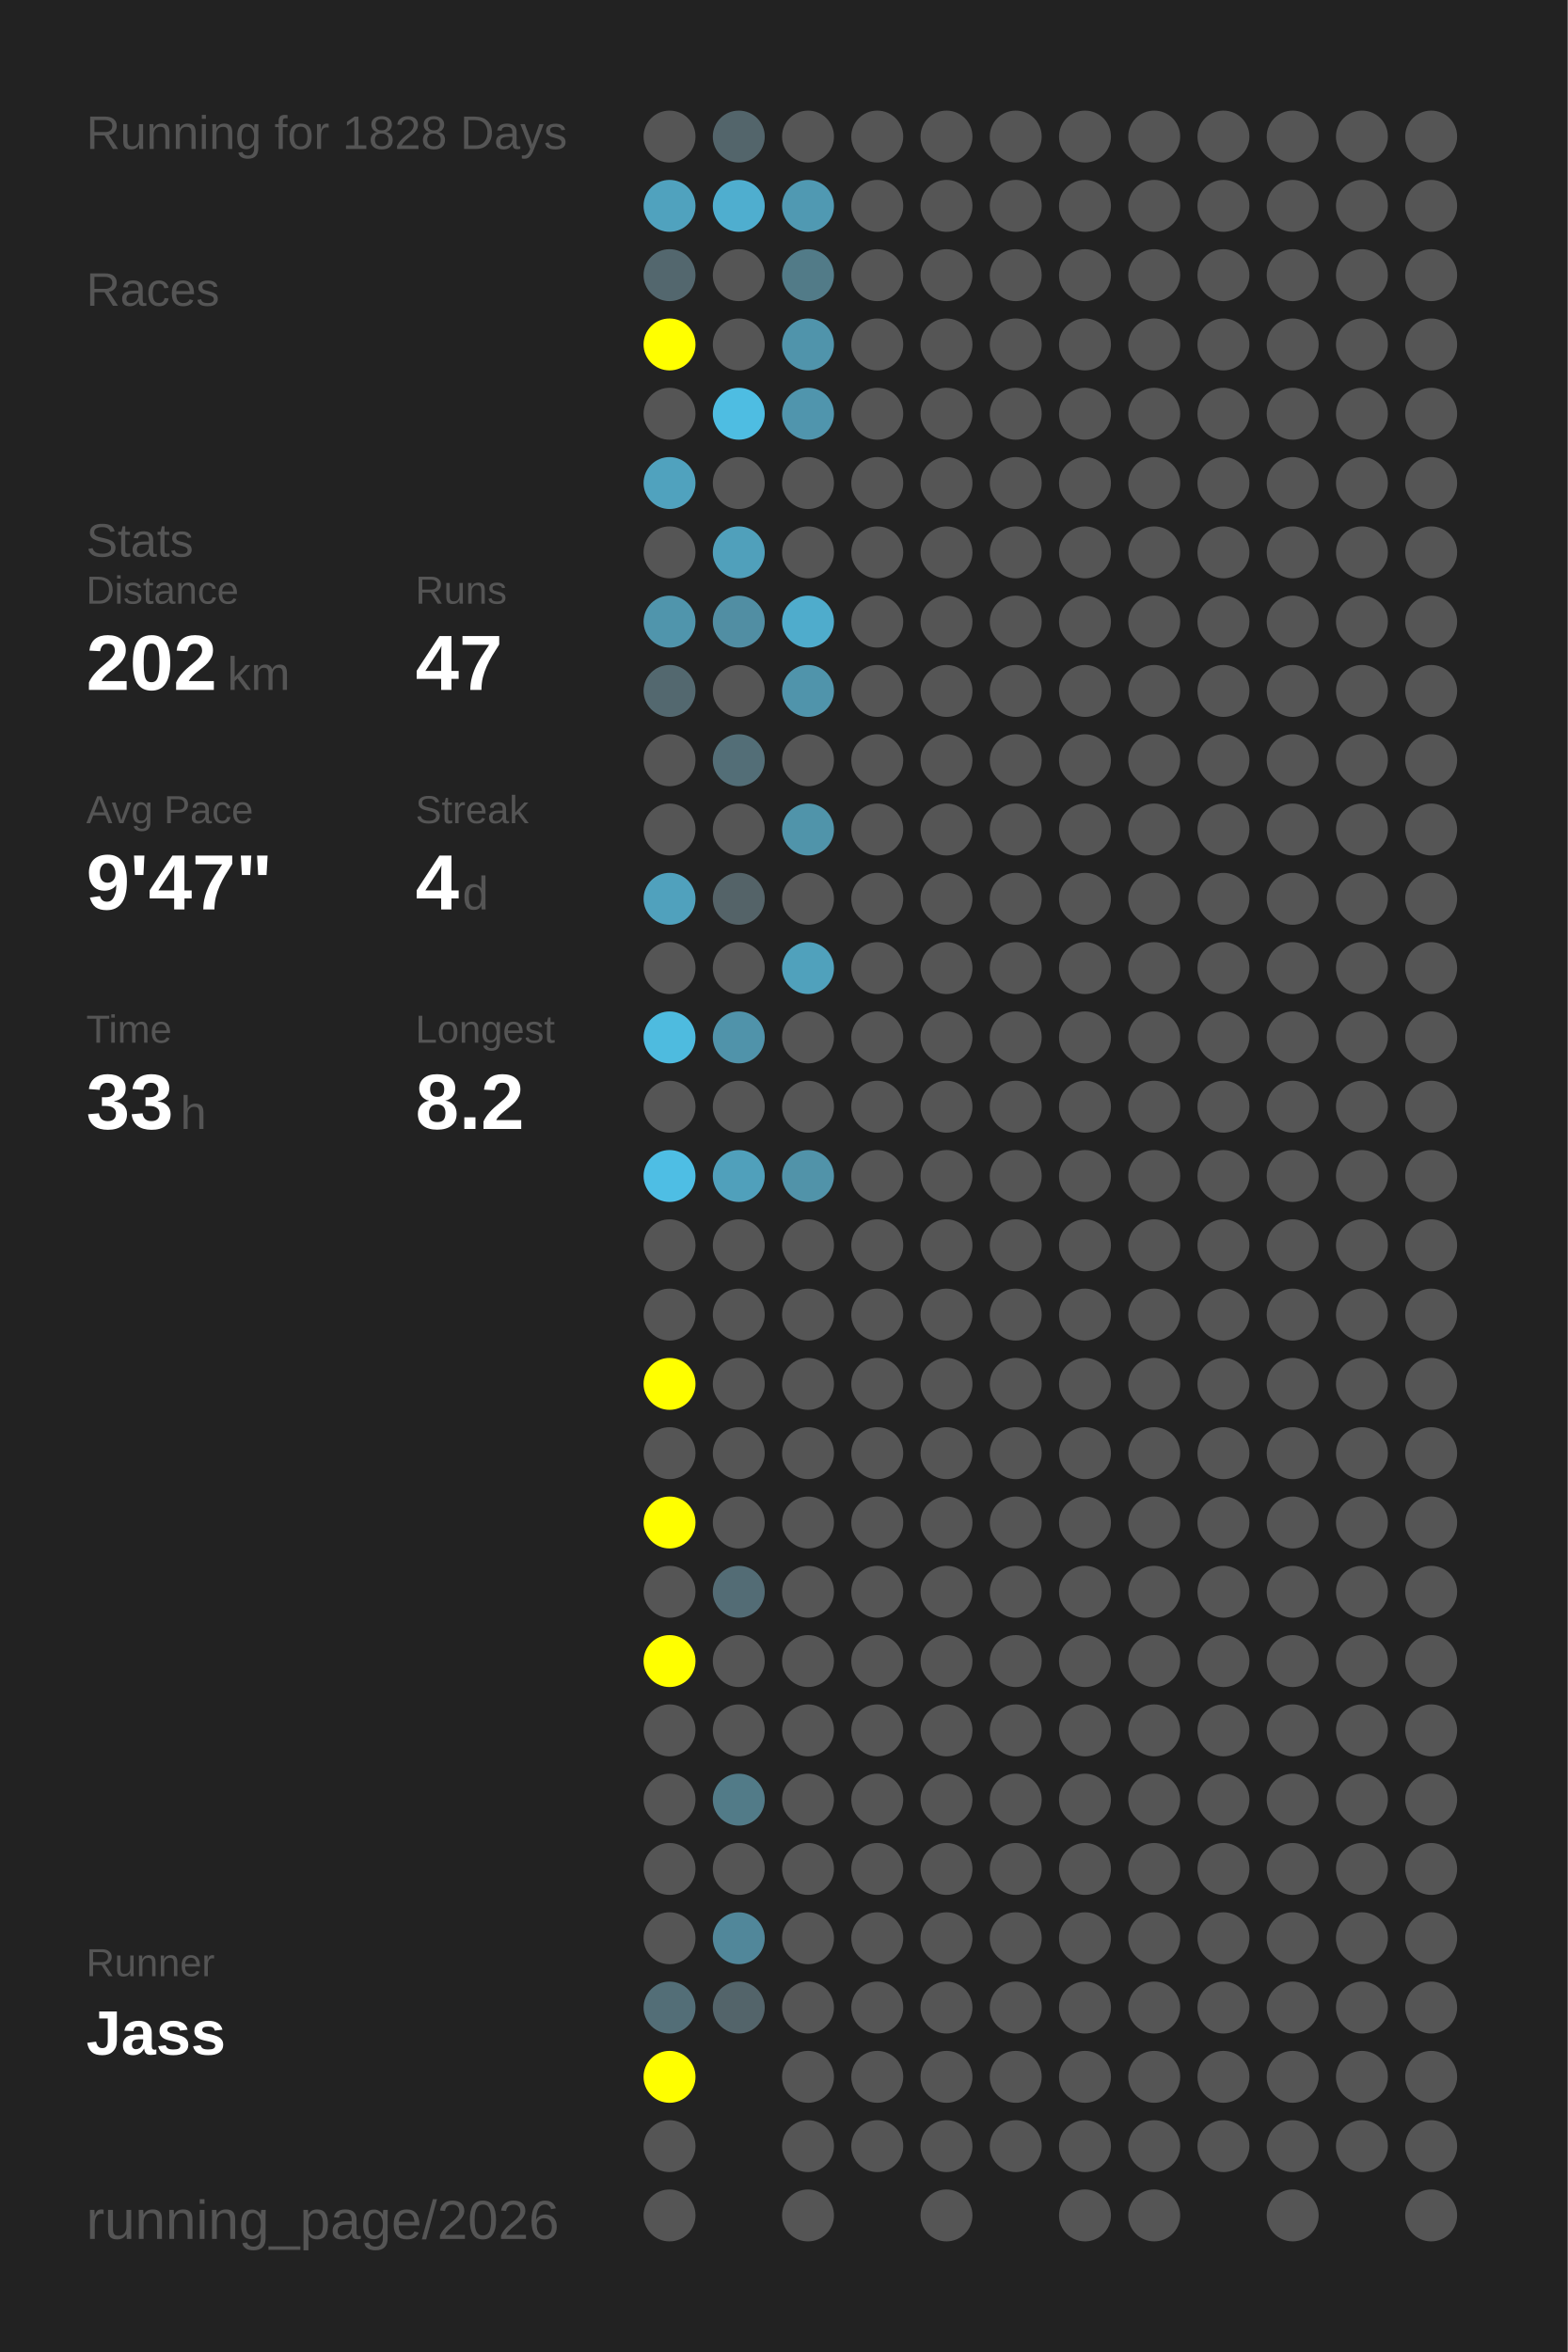
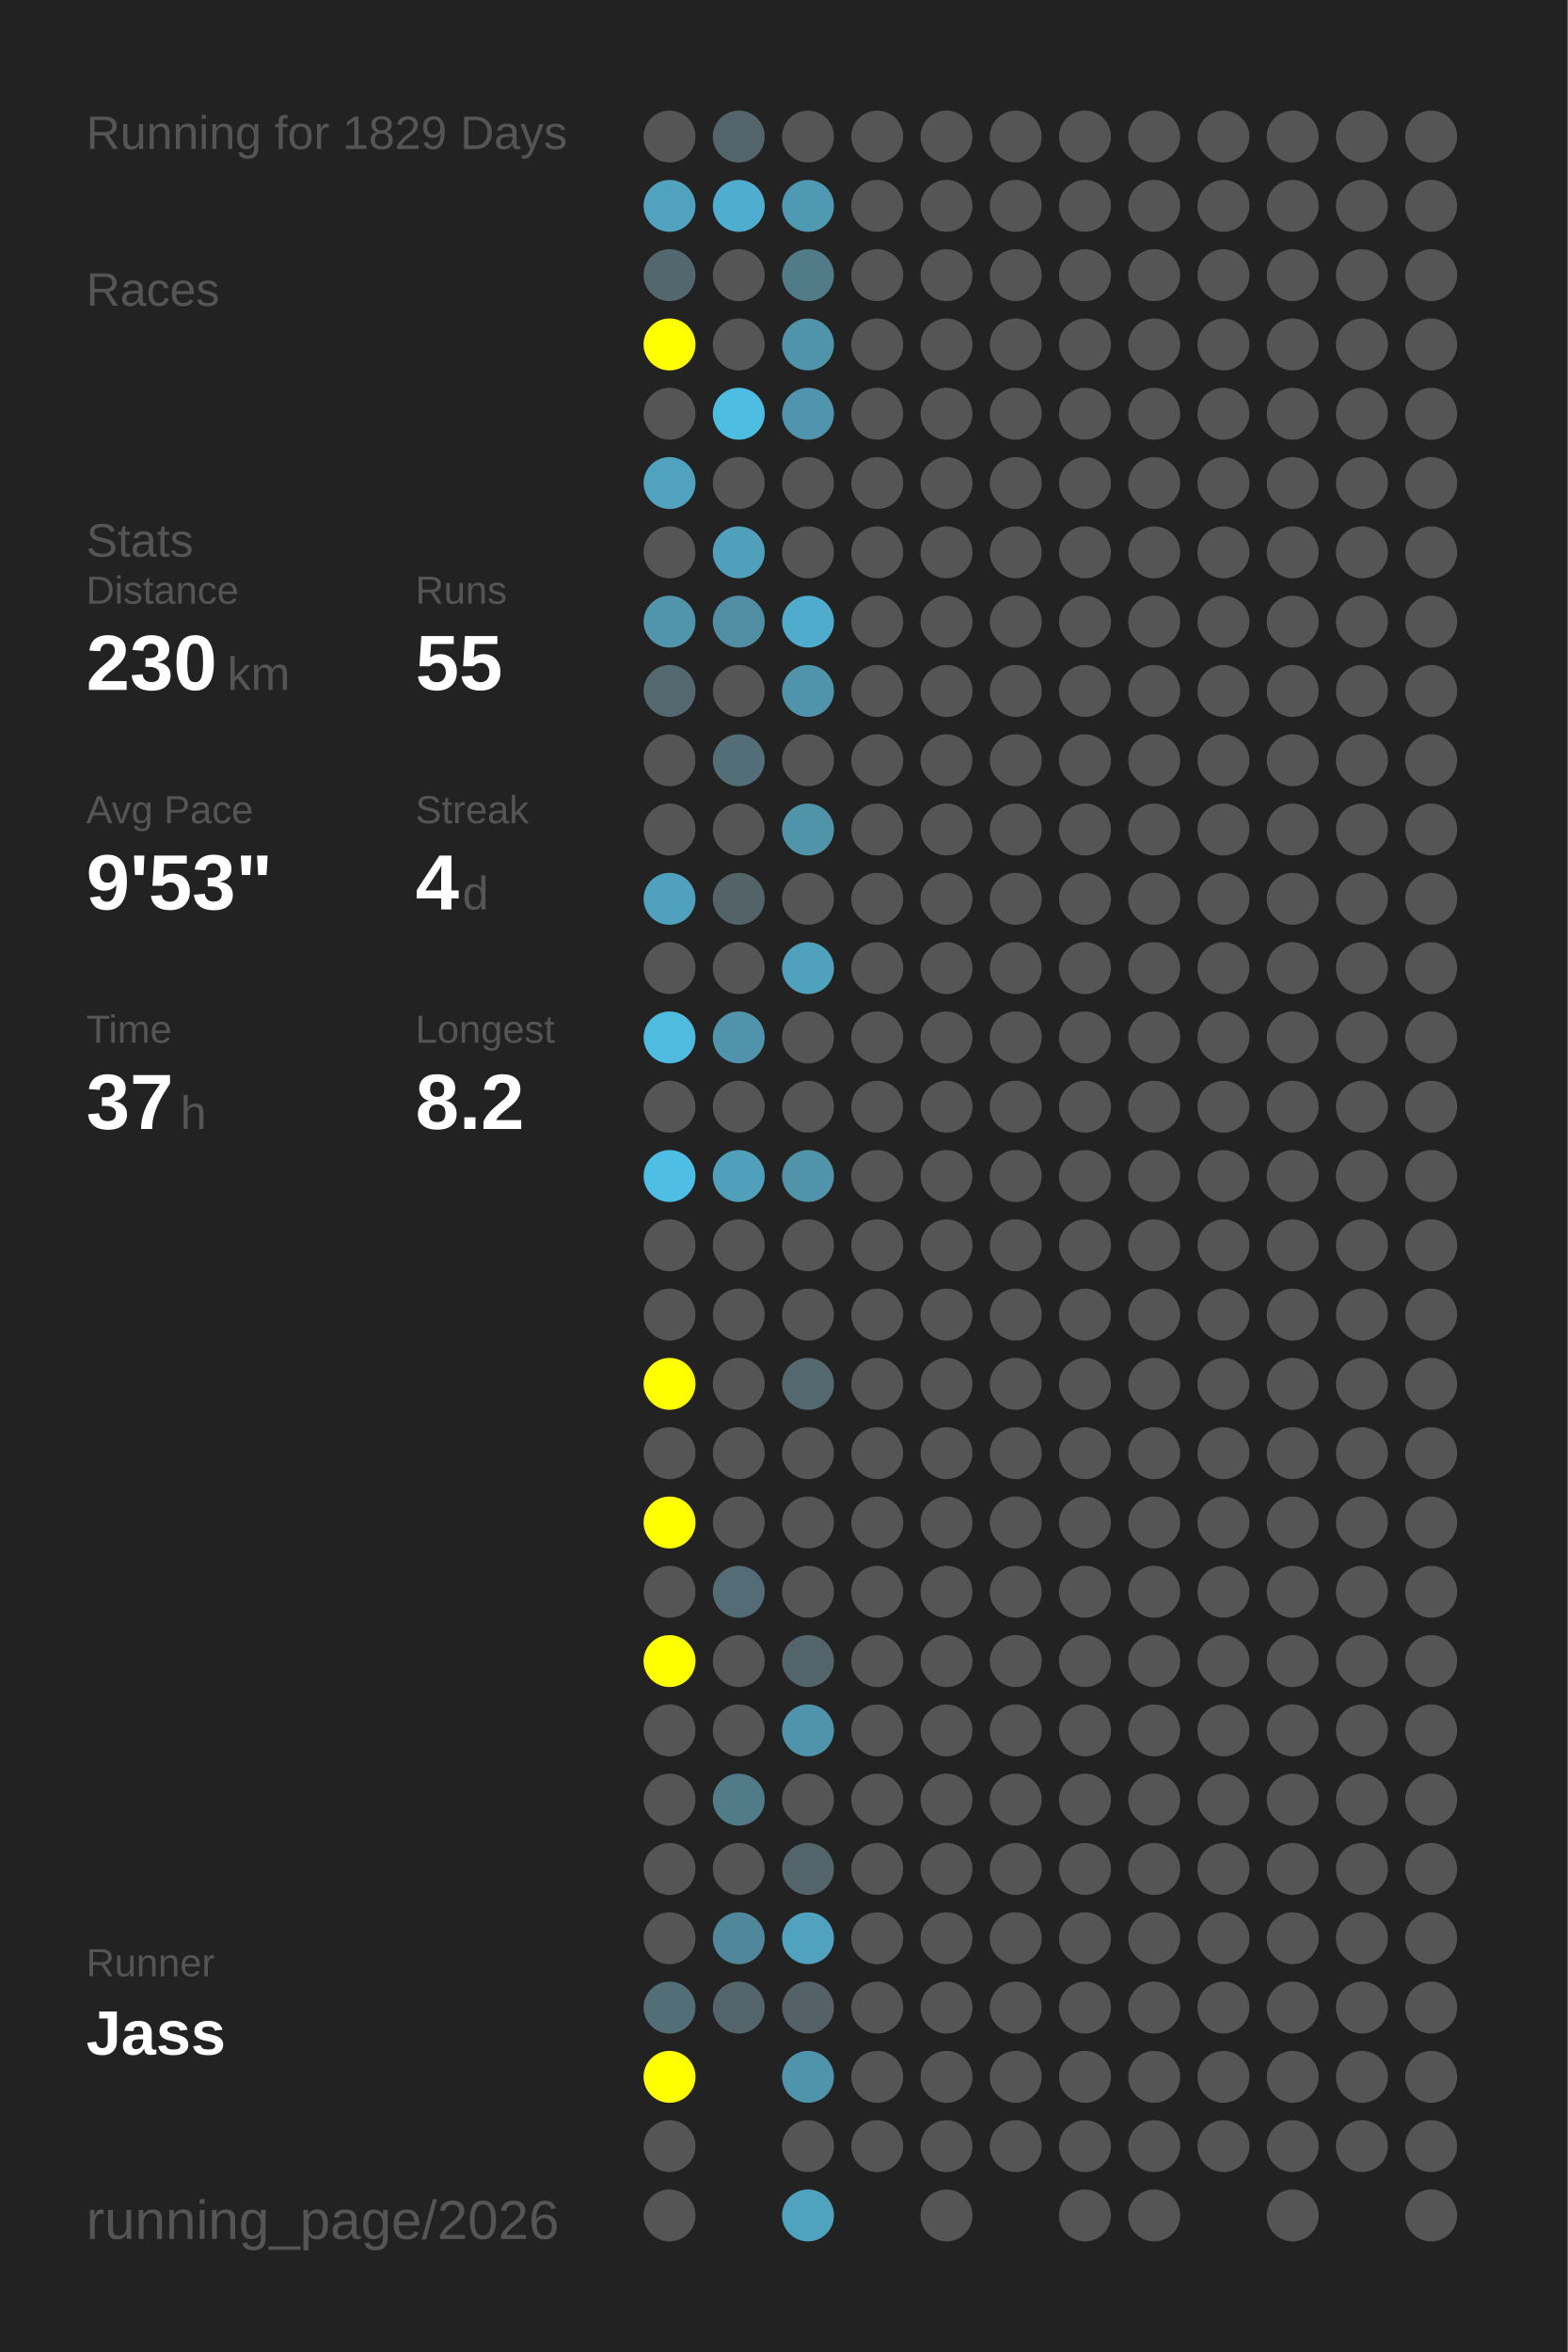
<svg xmlns="http://www.w3.org/2000/svg" baseProfile="full" height="300mm" version="1.1" viewBox="0,0,200,300" width="200mm">
  <defs />
  <rect fill="#222222" height="300" width="200" x="0" y="0" />
-   <text fill="#555555" style="font-size:6px; font-family:Arial;" x="11" y="19">Running for 1828 Days</text>
+   <text fill="#555555" style="font-size:6px; font-family:Arial;" x="11" y="19">Running for 1829 Days</text>
  <text fill="#555555" style="font-size:6px; font-family:Arial;" x="11" y="39">Races</text>
  <text fill="#555555" style="font-size:6px; font-family:Arial;" x="11" y="71">Stats</text>
  <text fill="#555555" style="font-size:5px; font-family:Arial;" x="11" y="77">Distance</text>
-   <text fill="#FFFFFF" style="font-size:10px; font-family:Arial; font-weight:bold;" x="11" y="88">202</text>
+   <text fill="#FFFFFF" style="font-size:10px; font-family:Arial; font-weight:bold;" x="11" y="88">230</text>
  <text fill="#555555" style="font-size:6px; font-family:Arial;" x="29" y="88">km</text>
  <text fill="#555555" style="font-size:5px; font-family:Arial;" x="53" y="77">Runs</text>
-   <text fill="#FFFFFF" style="font-size:10px; font-family:Arial; font-weight:bold;" x="53" y="88">47</text>
+   <text fill="#FFFFFF" style="font-size:10px; font-family:Arial; font-weight:bold;" x="53" y="88">55</text>
  <text fill="#555555" style="font-size:5px; font-family:Arial;" x="11" y="105">Avg Pace</text>
-   <text fill="#FFFFFF" style="font-size:10px; font-family:Arial; font-weight:bold;" x="11" y="116">9'47"</text>
+   <text fill="#FFFFFF" style="font-size:10px; font-family:Arial; font-weight:bold;" x="11" y="116">9'53"</text>
  <text fill="#555555" style="font-size:5px; font-family:Arial;" x="53" y="105">Streak</text>
  <text fill="#FFFFFF" style="font-size:10px; font-family:Arial; font-weight:bold;" x="53" y="116">4</text>
  <text fill="#555555" style="font-size:6px; font-family:Arial;" x="59" y="116">d</text>
  <text fill="#555555" style="font-size:5px; font-family:Arial;" x="11" y="133">Time</text>
-   <text fill="#FFFFFF" style="font-size:10px; font-family:Arial; font-weight:bold;" x="11" y="144">33</text>
+   <text fill="#FFFFFF" style="font-size:10px; font-family:Arial; font-weight:bold;" x="11" y="144">37</text>
  <text fill="#555555" style="font-size:6px; font-family:Arial;" x="23" y="144">h</text>
  <text fill="#555555" style="font-size:5px; font-family:Arial;" x="53" y="133">Longest</text>
  <text fill="#FFFFFF" style="font-size:10px; font-family:Arial; font-weight:bold;" x="53" y="144">8.2</text>
  <text fill="#555555" style="font-size:5px; font-family:Arial;" x="11" y="252.065">Runner</text>
  <text fill="#FFFFFF" style="font-size:8px; font-family:Arial; font-weight:bold;" x="11" y="262.065">Jass</text>
  <text fill="#555555" style="font-size:7px; font-family:Arial;" x="11" y="285.581">running_page/2026</text>
  <circle cx="85.417" cy="17.419" fill="#555555" r="3.312" />
  <circle cx="85.417" cy="26.258" fill="#50a2be" r="3.312" />
  <circle cx="85.417" cy="35.097" fill="#53676e" r="3.312" />
  <circle cx="85.417" cy="43.935" fill="#FFFF00" r="3.312" />
  <circle cx="85.417" cy="52.774" fill="#555555" r="3.312" />
  <circle cx="85.417" cy="61.613" fill="#50a2be" r="3.312" />
  <circle cx="85.417" cy="70.452" fill="#555555" r="3.312" />
  <circle cx="85.417" cy="79.29" fill="#5095ac" r="3.312" />
  <circle cx="85.417" cy="88.129" fill="#53686f" r="3.312" />
  <circle cx="85.417" cy="96.968" fill="#555555" r="3.312" />
  <circle cx="85.417" cy="105.806" fill="#555555" r="3.312" />
  <circle cx="85.417" cy="114.645" fill="#50a1bd" r="3.312" />
  <circle cx="85.417" cy="123.484" fill="#555555" r="3.312" />
  <circle cx="85.417" cy="132.323" fill="#4ebbdf" r="3.312" />
  <circle cx="85.417" cy="141.161" fill="#555555" r="3.312" />
  <circle cx="85.417" cy="150" fill="#4ebee4" r="3.312" />
  <circle cx="85.417" cy="158.839" fill="#555555" r="3.312" />
  <circle cx="85.417" cy="167.677" fill="#555555" r="3.312" />
  <circle cx="85.417" cy="176.516" fill="#FFFF00" r="3.312" />
  <circle cx="85.417" cy="185.355" fill="#555555" r="3.312" />
  <circle cx="85.417" cy="194.194" fill="#FFFF00" r="3.312" />
  <circle cx="85.417" cy="203.032" fill="#555555" r="3.312" />
  <circle cx="85.417" cy="211.871" fill="#FFFF00" r="3.312" />
  <circle cx="85.417" cy="220.71" fill="#555555" r="3.312" />
  <circle cx="85.417" cy="229.548" fill="#555555" r="3.312" />
  <circle cx="85.417" cy="238.387" fill="#555555" r="3.312" />
  <circle cx="85.417" cy="247.226" fill="#555555" r="3.312" />
  <circle cx="85.417" cy="256.065" fill="#536e77" r="3.312" />
  <circle cx="85.417" cy="264.903" fill="#FFFF00" r="3.312" />
  <circle cx="85.417" cy="273.742" fill="#555555" r="3.312" />
  <circle cx="85.417" cy="282.581" fill="#555555" r="3.312" />
  <circle cx="94.25" cy="17.419" fill="#53656b" r="3.312" />
  <circle cx="94.25" cy="26.258" fill="#4faecf" r="3.312" />
  <circle cx="94.25" cy="35.097" fill="#555555" r="3.312" />
  <circle cx="94.25" cy="43.935" fill="#555555" r="3.312" />
  <circle cx="94.25" cy="52.774" fill="#4ebde2" r="3.312" />
  <circle cx="94.25" cy="61.613" fill="#555555" r="3.312" />
  <circle cx="94.25" cy="70.452" fill="#50a0bb" r="3.312" />
  <circle cx="94.25" cy="79.29" fill="#518ea3" r="3.312" />
  <circle cx="94.25" cy="88.129" fill="#555555" r="3.312" />
  <circle cx="94.25" cy="96.968" fill="#536e77" r="3.312" />
  <circle cx="94.25" cy="105.806" fill="#555555" r="3.312" />
  <circle cx="94.25" cy="114.645" fill="#546368" r="3.312" />
  <circle cx="94.25" cy="123.484" fill="#555555" r="3.312" />
  <circle cx="94.25" cy="132.323" fill="#5093aa" r="3.312" />
  <circle cx="94.25" cy="141.161" fill="#555555" r="3.312" />
  <circle cx="94.25" cy="150" fill="#50a0bb" r="3.312" />
  <circle cx="94.25" cy="158.839" fill="#555555" r="3.312" />
  <circle cx="94.25" cy="167.677" fill="#555555" r="3.312" />
  <circle cx="94.25" cy="176.516" fill="#555555" r="3.312" />
  <circle cx="94.25" cy="185.355" fill="#555555" r="3.312" />
  <circle cx="94.25" cy="194.194" fill="#555555" r="3.312" />
  <circle cx="94.25" cy="203.032" fill="#536c75" r="3.312" />
  <circle cx="94.25" cy="211.871" fill="#555555" r="3.312" />
  <circle cx="94.25" cy="220.71" fill="#555555" r="3.312" />
  <circle cx="94.25" cy="229.548" fill="#527b88" r="3.312" />
  <circle cx="94.25" cy="238.387" fill="#555555" r="3.312" />
  <circle cx="94.25" cy="247.226" fill="#51879a" r="3.312" />
  <circle cx="94.25" cy="256.065" fill="#53646a" r="3.312" />
  <circle cx="103.083" cy="17.419" fill="#555555" r="3.312" />
  <circle cx="103.083" cy="26.258" fill="#5099b2" r="3.312" />
  <circle cx="103.083" cy="35.097" fill="#527b88" r="3.312" />
  <circle cx="103.083" cy="43.935" fill="#5094ab" r="3.312" />
  <circle cx="103.083" cy="52.774" fill="#5095ad" r="3.312" />
  <circle cx="103.083" cy="61.613" fill="#555555" r="3.312" />
  <circle cx="103.083" cy="70.452" fill="#555555" r="3.312" />
  <circle cx="103.083" cy="79.29" fill="#4faccc" r="3.312" />
  <circle cx="103.083" cy="88.129" fill="#5094ab" r="3.312" />
  <circle cx="103.083" cy="96.968" fill="#555555" r="3.312" />
  <circle cx="103.083" cy="105.806" fill="#5094aa" r="3.312" />
  <circle cx="103.083" cy="114.645" fill="#555555" r="3.312" />
  <circle cx="103.083" cy="123.484" fill="#50a1bc" r="3.312" />
  <circle cx="103.083" cy="132.323" fill="#555555" r="3.312" />
  <circle cx="103.083" cy="141.161" fill="#555555" r="3.312" />
  <circle cx="103.083" cy="150" fill="#5193a9" r="3.312" />
  <circle cx="103.083" cy="158.839" fill="#555555" r="3.312" />
  <circle cx="103.083" cy="167.677" fill="#555555" r="3.312" />
-   <circle cx="103.083" cy="176.516" fill="#555555" r="3.312" />
+   <circle cx="103.083" cy="176.516" fill="#53686f" r="3.312" />
  <circle cx="103.083" cy="185.355" fill="#555555" r="3.312" />
  <circle cx="103.083" cy="194.194" fill="#555555" r="3.312" />
  <circle cx="103.083" cy="203.032" fill="#555555" r="3.312" />
-   <circle cx="103.083" cy="211.871" fill="#555555" r="3.312" />
-   <circle cx="103.083" cy="220.71" fill="#555555" r="3.312" />
+   <circle cx="103.083" cy="211.871" fill="#53656b" r="3.312" />
+   <circle cx="103.083" cy="220.71" fill="#5094ab" r="3.312" />
  <circle cx="103.083" cy="229.548" fill="#555555" r="3.312" />
-   <circle cx="103.083" cy="238.387" fill="#555555" r="3.312" />
-   <circle cx="103.083" cy="247.226" fill="#555555" r="3.312" />
-   <circle cx="103.083" cy="256.065" fill="#555555" r="3.312" />
-   <circle cx="103.083" cy="264.903" fill="#555555" r="3.312" />
+   <circle cx="103.083" cy="238.387" fill="#53656b" r="3.312" />
+   <circle cx="103.083" cy="247.226" fill="#50a2be" r="3.312" />
+   <circle cx="103.083" cy="256.065" fill="#546267" r="3.312" />
+   <circle cx="103.083" cy="264.903" fill="#5094ab" r="3.312" />
  <circle cx="103.083" cy="273.742" fill="#555555" r="3.312" />
-   <circle cx="103.083" cy="282.581" fill="#555555" r="3.312" />
+   <circle cx="103.083" cy="282.581" fill="#4fa3bf" r="3.312" />
  <circle cx="111.917" cy="17.419" fill="#555555" r="3.312" />
  <circle cx="111.917" cy="26.258" fill="#555555" r="3.312" />
  <circle cx="111.917" cy="35.097" fill="#555555" r="3.312" />
  <circle cx="111.917" cy="43.935" fill="#555555" r="3.312" />
  <circle cx="111.917" cy="52.774" fill="#555555" r="3.312" />
  <circle cx="111.917" cy="61.613" fill="#555555" r="3.312" />
  <circle cx="111.917" cy="70.452" fill="#555555" r="3.312" />
  <circle cx="111.917" cy="79.29" fill="#555555" r="3.312" />
  <circle cx="111.917" cy="88.129" fill="#555555" r="3.312" />
  <circle cx="111.917" cy="96.968" fill="#555555" r="3.312" />
  <circle cx="111.917" cy="105.806" fill="#555555" r="3.312" />
  <circle cx="111.917" cy="114.645" fill="#555555" r="3.312" />
  <circle cx="111.917" cy="123.484" fill="#555555" r="3.312" />
  <circle cx="111.917" cy="132.323" fill="#555555" r="3.312" />
  <circle cx="111.917" cy="141.161" fill="#555555" r="3.312" />
  <circle cx="111.917" cy="150" fill="#555555" r="3.312" />
  <circle cx="111.917" cy="158.839" fill="#555555" r="3.312" />
  <circle cx="111.917" cy="167.677" fill="#555555" r="3.312" />
  <circle cx="111.917" cy="176.516" fill="#555555" r="3.312" />
  <circle cx="111.917" cy="185.355" fill="#555555" r="3.312" />
  <circle cx="111.917" cy="194.194" fill="#555555" r="3.312" />
  <circle cx="111.917" cy="203.032" fill="#555555" r="3.312" />
  <circle cx="111.917" cy="211.871" fill="#555555" r="3.312" />
  <circle cx="111.917" cy="220.71" fill="#555555" r="3.312" />
  <circle cx="111.917" cy="229.548" fill="#555555" r="3.312" />
  <circle cx="111.917" cy="238.387" fill="#555555" r="3.312" />
  <circle cx="111.917" cy="247.226" fill="#555555" r="3.312" />
  <circle cx="111.917" cy="256.065" fill="#555555" r="3.312" />
  <circle cx="111.917" cy="264.903" fill="#555555" r="3.312" />
  <circle cx="111.917" cy="273.742" fill="#555555" r="3.312" />
  <circle cx="120.75" cy="17.419" fill="#555555" r="3.312" />
  <circle cx="120.75" cy="26.258" fill="#555555" r="3.312" />
  <circle cx="120.75" cy="35.097" fill="#555555" r="3.312" />
  <circle cx="120.75" cy="43.935" fill="#555555" r="3.312" />
  <circle cx="120.75" cy="52.774" fill="#555555" r="3.312" />
  <circle cx="120.75" cy="61.613" fill="#555555" r="3.312" />
  <circle cx="120.75" cy="70.452" fill="#555555" r="3.312" />
  <circle cx="120.75" cy="79.29" fill="#555555" r="3.312" />
  <circle cx="120.75" cy="88.129" fill="#555555" r="3.312" />
  <circle cx="120.75" cy="96.968" fill="#555555" r="3.312" />
  <circle cx="120.75" cy="105.806" fill="#555555" r="3.312" />
  <circle cx="120.75" cy="114.645" fill="#555555" r="3.312" />
  <circle cx="120.75" cy="123.484" fill="#555555" r="3.312" />
  <circle cx="120.75" cy="132.323" fill="#555555" r="3.312" />
  <circle cx="120.75" cy="141.161" fill="#555555" r="3.312" />
  <circle cx="120.75" cy="150" fill="#555555" r="3.312" />
  <circle cx="120.75" cy="158.839" fill="#555555" r="3.312" />
  <circle cx="120.75" cy="167.677" fill="#555555" r="3.312" />
  <circle cx="120.75" cy="176.516" fill="#555555" r="3.312" />
  <circle cx="120.75" cy="185.355" fill="#555555" r="3.312" />
  <circle cx="120.75" cy="194.194" fill="#555555" r="3.312" />
  <circle cx="120.75" cy="203.032" fill="#555555" r="3.312" />
  <circle cx="120.75" cy="211.871" fill="#555555" r="3.312" />
  <circle cx="120.75" cy="220.71" fill="#555555" r="3.312" />
  <circle cx="120.75" cy="229.548" fill="#555555" r="3.312" />
  <circle cx="120.75" cy="238.387" fill="#555555" r="3.312" />
  <circle cx="120.75" cy="247.226" fill="#555555" r="3.312" />
  <circle cx="120.75" cy="256.065" fill="#555555" r="3.312" />
  <circle cx="120.75" cy="264.903" fill="#555555" r="3.312" />
  <circle cx="120.75" cy="273.742" fill="#555555" r="3.312" />
  <circle cx="120.75" cy="282.581" fill="#555555" r="3.312" />
  <circle cx="129.583" cy="17.419" fill="#555555" r="3.312" />
  <circle cx="129.583" cy="26.258" fill="#555555" r="3.312" />
  <circle cx="129.583" cy="35.097" fill="#555555" r="3.312" />
  <circle cx="129.583" cy="43.935" fill="#555555" r="3.312" />
  <circle cx="129.583" cy="52.774" fill="#555555" r="3.312" />
  <circle cx="129.583" cy="61.613" fill="#555555" r="3.312" />
  <circle cx="129.583" cy="70.452" fill="#555555" r="3.312" />
  <circle cx="129.583" cy="79.29" fill="#555555" r="3.312" />
  <circle cx="129.583" cy="88.129" fill="#555555" r="3.312" />
  <circle cx="129.583" cy="96.968" fill="#555555" r="3.312" />
  <circle cx="129.583" cy="105.806" fill="#555555" r="3.312" />
  <circle cx="129.583" cy="114.645" fill="#555555" r="3.312" />
  <circle cx="129.583" cy="123.484" fill="#555555" r="3.312" />
  <circle cx="129.583" cy="132.323" fill="#555555" r="3.312" />
  <circle cx="129.583" cy="141.161" fill="#555555" r="3.312" />
  <circle cx="129.583" cy="150" fill="#555555" r="3.312" />
  <circle cx="129.583" cy="158.839" fill="#555555" r="3.312" />
  <circle cx="129.583" cy="167.677" fill="#555555" r="3.312" />
  <circle cx="129.583" cy="176.516" fill="#555555" r="3.312" />
  <circle cx="129.583" cy="185.355" fill="#555555" r="3.312" />
  <circle cx="129.583" cy="194.194" fill="#555555" r="3.312" />
  <circle cx="129.583" cy="203.032" fill="#555555" r="3.312" />
  <circle cx="129.583" cy="211.871" fill="#555555" r="3.312" />
  <circle cx="129.583" cy="220.71" fill="#555555" r="3.312" />
  <circle cx="129.583" cy="229.548" fill="#555555" r="3.312" />
  <circle cx="129.583" cy="238.387" fill="#555555" r="3.312" />
  <circle cx="129.583" cy="247.226" fill="#555555" r="3.312" />
  <circle cx="129.583" cy="256.065" fill="#555555" r="3.312" />
  <circle cx="129.583" cy="264.903" fill="#555555" r="3.312" />
  <circle cx="129.583" cy="273.742" fill="#555555" r="3.312" />
  <circle cx="138.417" cy="17.419" fill="#555555" r="3.312" />
  <circle cx="138.417" cy="26.258" fill="#555555" r="3.312" />
  <circle cx="138.417" cy="35.097" fill="#555555" r="3.312" />
  <circle cx="138.417" cy="43.935" fill="#555555" r="3.312" />
  <circle cx="138.417" cy="52.774" fill="#555555" r="3.312" />
  <circle cx="138.417" cy="61.613" fill="#555555" r="3.312" />
  <circle cx="138.417" cy="70.452" fill="#555555" r="3.312" />
  <circle cx="138.417" cy="79.29" fill="#555555" r="3.312" />
  <circle cx="138.417" cy="88.129" fill="#555555" r="3.312" />
  <circle cx="138.417" cy="96.968" fill="#555555" r="3.312" />
  <circle cx="138.417" cy="105.806" fill="#555555" r="3.312" />
  <circle cx="138.417" cy="114.645" fill="#555555" r="3.312" />
  <circle cx="138.417" cy="123.484" fill="#555555" r="3.312" />
  <circle cx="138.417" cy="132.323" fill="#555555" r="3.312" />
  <circle cx="138.417" cy="141.161" fill="#555555" r="3.312" />
  <circle cx="138.417" cy="150" fill="#555555" r="3.312" />
  <circle cx="138.417" cy="158.839" fill="#555555" r="3.312" />
  <circle cx="138.417" cy="167.677" fill="#555555" r="3.312" />
  <circle cx="138.417" cy="176.516" fill="#555555" r="3.312" />
  <circle cx="138.417" cy="185.355" fill="#555555" r="3.312" />
  <circle cx="138.417" cy="194.194" fill="#555555" r="3.312" />
  <circle cx="138.417" cy="203.032" fill="#555555" r="3.312" />
  <circle cx="138.417" cy="211.871" fill="#555555" r="3.312" />
  <circle cx="138.417" cy="220.71" fill="#555555" r="3.312" />
  <circle cx="138.417" cy="229.548" fill="#555555" r="3.312" />
  <circle cx="138.417" cy="238.387" fill="#555555" r="3.312" />
  <circle cx="138.417" cy="247.226" fill="#555555" r="3.312" />
  <circle cx="138.417" cy="256.065" fill="#555555" r="3.312" />
  <circle cx="138.417" cy="264.903" fill="#555555" r="3.312" />
  <circle cx="138.417" cy="273.742" fill="#555555" r="3.312" />
  <circle cx="138.417" cy="282.581" fill="#555555" r="3.312" />
  <circle cx="147.25" cy="17.419" fill="#555555" r="3.312" />
  <circle cx="147.25" cy="26.258" fill="#555555" r="3.312" />
  <circle cx="147.25" cy="35.097" fill="#555555" r="3.312" />
  <circle cx="147.25" cy="43.935" fill="#555555" r="3.312" />
  <circle cx="147.25" cy="52.774" fill="#555555" r="3.312" />
  <circle cx="147.25" cy="61.613" fill="#555555" r="3.312" />
  <circle cx="147.25" cy="70.452" fill="#555555" r="3.312" />
  <circle cx="147.25" cy="79.29" fill="#555555" r="3.312" />
  <circle cx="147.25" cy="88.129" fill="#555555" r="3.312" />
  <circle cx="147.25" cy="96.968" fill="#555555" r="3.312" />
  <circle cx="147.25" cy="105.806" fill="#555555" r="3.312" />
  <circle cx="147.25" cy="114.645" fill="#555555" r="3.312" />
  <circle cx="147.25" cy="123.484" fill="#555555" r="3.312" />
  <circle cx="147.25" cy="132.323" fill="#555555" r="3.312" />
  <circle cx="147.25" cy="141.161" fill="#555555" r="3.312" />
  <circle cx="147.25" cy="150" fill="#555555" r="3.312" />
  <circle cx="147.25" cy="158.839" fill="#555555" r="3.312" />
  <circle cx="147.25" cy="167.677" fill="#555555" r="3.312" />
  <circle cx="147.25" cy="176.516" fill="#555555" r="3.312" />
  <circle cx="147.25" cy="185.355" fill="#555555" r="3.312" />
  <circle cx="147.25" cy="194.194" fill="#555555" r="3.312" />
  <circle cx="147.25" cy="203.032" fill="#555555" r="3.312" />
  <circle cx="147.25" cy="211.871" fill="#555555" r="3.312" />
  <circle cx="147.25" cy="220.71" fill="#555555" r="3.312" />
  <circle cx="147.25" cy="229.548" fill="#555555" r="3.312" />
  <circle cx="147.25" cy="238.387" fill="#555555" r="3.312" />
  <circle cx="147.25" cy="247.226" fill="#555555" r="3.312" />
  <circle cx="147.25" cy="256.065" fill="#555555" r="3.312" />
  <circle cx="147.25" cy="264.903" fill="#555555" r="3.312" />
  <circle cx="147.25" cy="273.742" fill="#555555" r="3.312" />
  <circle cx="147.25" cy="282.581" fill="#555555" r="3.312" />
  <circle cx="156.083" cy="17.419" fill="#555555" r="3.312" />
  <circle cx="156.083" cy="26.258" fill="#555555" r="3.312" />
  <circle cx="156.083" cy="35.097" fill="#555555" r="3.312" />
  <circle cx="156.083" cy="43.935" fill="#555555" r="3.312" />
  <circle cx="156.083" cy="52.774" fill="#555555" r="3.312" />
  <circle cx="156.083" cy="61.613" fill="#555555" r="3.312" />
  <circle cx="156.083" cy="70.452" fill="#555555" r="3.312" />
  <circle cx="156.083" cy="79.29" fill="#555555" r="3.312" />
  <circle cx="156.083" cy="88.129" fill="#555555" r="3.312" />
  <circle cx="156.083" cy="96.968" fill="#555555" r="3.312" />
  <circle cx="156.083" cy="105.806" fill="#555555" r="3.312" />
  <circle cx="156.083" cy="114.645" fill="#555555" r="3.312" />
  <circle cx="156.083" cy="123.484" fill="#555555" r="3.312" />
  <circle cx="156.083" cy="132.323" fill="#555555" r="3.312" />
  <circle cx="156.083" cy="141.161" fill="#555555" r="3.312" />
  <circle cx="156.083" cy="150" fill="#555555" r="3.312" />
  <circle cx="156.083" cy="158.839" fill="#555555" r="3.312" />
  <circle cx="156.083" cy="167.677" fill="#555555" r="3.312" />
  <circle cx="156.083" cy="176.516" fill="#555555" r="3.312" />
  <circle cx="156.083" cy="185.355" fill="#555555" r="3.312" />
  <circle cx="156.083" cy="194.194" fill="#555555" r="3.312" />
  <circle cx="156.083" cy="203.032" fill="#555555" r="3.312" />
  <circle cx="156.083" cy="211.871" fill="#555555" r="3.312" />
  <circle cx="156.083" cy="220.71" fill="#555555" r="3.312" />
  <circle cx="156.083" cy="229.548" fill="#555555" r="3.312" />
  <circle cx="156.083" cy="238.387" fill="#555555" r="3.312" />
  <circle cx="156.083" cy="247.226" fill="#555555" r="3.312" />
  <circle cx="156.083" cy="256.065" fill="#555555" r="3.312" />
  <circle cx="156.083" cy="264.903" fill="#555555" r="3.312" />
  <circle cx="156.083" cy="273.742" fill="#555555" r="3.312" />
  <circle cx="164.917" cy="17.419" fill="#555555" r="3.312" />
  <circle cx="164.917" cy="26.258" fill="#555555" r="3.312" />
  <circle cx="164.917" cy="35.097" fill="#555555" r="3.312" />
  <circle cx="164.917" cy="43.935" fill="#555555" r="3.312" />
  <circle cx="164.917" cy="52.774" fill="#555555" r="3.312" />
  <circle cx="164.917" cy="61.613" fill="#555555" r="3.312" />
  <circle cx="164.917" cy="70.452" fill="#555555" r="3.312" />
  <circle cx="164.917" cy="79.29" fill="#555555" r="3.312" />
  <circle cx="164.917" cy="88.129" fill="#555555" r="3.312" />
  <circle cx="164.917" cy="96.968" fill="#555555" r="3.312" />
  <circle cx="164.917" cy="105.806" fill="#555555" r="3.312" />
  <circle cx="164.917" cy="114.645" fill="#555555" r="3.312" />
  <circle cx="164.917" cy="123.484" fill="#555555" r="3.312" />
  <circle cx="164.917" cy="132.323" fill="#555555" r="3.312" />
  <circle cx="164.917" cy="141.161" fill="#555555" r="3.312" />
  <circle cx="164.917" cy="150" fill="#555555" r="3.312" />
  <circle cx="164.917" cy="158.839" fill="#555555" r="3.312" />
  <circle cx="164.917" cy="167.677" fill="#555555" r="3.312" />
  <circle cx="164.917" cy="176.516" fill="#555555" r="3.312" />
  <circle cx="164.917" cy="185.355" fill="#555555" r="3.312" />
  <circle cx="164.917" cy="194.194" fill="#555555" r="3.312" />
  <circle cx="164.917" cy="203.032" fill="#555555" r="3.312" />
  <circle cx="164.917" cy="211.871" fill="#555555" r="3.312" />
  <circle cx="164.917" cy="220.71" fill="#555555" r="3.312" />
  <circle cx="164.917" cy="229.548" fill="#555555" r="3.312" />
  <circle cx="164.917" cy="238.387" fill="#555555" r="3.312" />
  <circle cx="164.917" cy="247.226" fill="#555555" r="3.312" />
  <circle cx="164.917" cy="256.065" fill="#555555" r="3.312" />
  <circle cx="164.917" cy="264.903" fill="#555555" r="3.312" />
  <circle cx="164.917" cy="273.742" fill="#555555" r="3.312" />
  <circle cx="164.917" cy="282.581" fill="#555555" r="3.312" />
  <circle cx="173.75" cy="17.419" fill="#555555" r="3.312" />
  <circle cx="173.75" cy="26.258" fill="#555555" r="3.312" />
  <circle cx="173.75" cy="35.097" fill="#555555" r="3.312" />
  <circle cx="173.75" cy="43.935" fill="#555555" r="3.312" />
  <circle cx="173.75" cy="52.774" fill="#555555" r="3.312" />
  <circle cx="173.75" cy="61.613" fill="#555555" r="3.312" />
  <circle cx="173.75" cy="70.452" fill="#555555" r="3.312" />
  <circle cx="173.75" cy="79.29" fill="#555555" r="3.312" />
  <circle cx="173.75" cy="88.129" fill="#555555" r="3.312" />
  <circle cx="173.75" cy="96.968" fill="#555555" r="3.312" />
  <circle cx="173.75" cy="105.806" fill="#555555" r="3.312" />
  <circle cx="173.75" cy="114.645" fill="#555555" r="3.312" />
  <circle cx="173.75" cy="123.484" fill="#555555" r="3.312" />
  <circle cx="173.75" cy="132.323" fill="#555555" r="3.312" />
  <circle cx="173.75" cy="141.161" fill="#555555" r="3.312" />
  <circle cx="173.75" cy="150" fill="#555555" r="3.312" />
  <circle cx="173.75" cy="158.839" fill="#555555" r="3.312" />
  <circle cx="173.75" cy="167.677" fill="#555555" r="3.312" />
  <circle cx="173.75" cy="176.516" fill="#555555" r="3.312" />
  <circle cx="173.75" cy="185.355" fill="#555555" r="3.312" />
  <circle cx="173.75" cy="194.194" fill="#555555" r="3.312" />
  <circle cx="173.75" cy="203.032" fill="#555555" r="3.312" />
  <circle cx="173.75" cy="211.871" fill="#555555" r="3.312" />
  <circle cx="173.75" cy="220.71" fill="#555555" r="3.312" />
  <circle cx="173.75" cy="229.548" fill="#555555" r="3.312" />
  <circle cx="173.75" cy="238.387" fill="#555555" r="3.312" />
  <circle cx="173.75" cy="247.226" fill="#555555" r="3.312" />
  <circle cx="173.75" cy="256.065" fill="#555555" r="3.312" />
  <circle cx="173.75" cy="264.903" fill="#555555" r="3.312" />
  <circle cx="173.75" cy="273.742" fill="#555555" r="3.312" />
  <circle cx="182.583" cy="17.419" fill="#555555" r="3.312" />
  <circle cx="182.583" cy="26.258" fill="#555555" r="3.312" />
  <circle cx="182.583" cy="35.097" fill="#555555" r="3.312" />
  <circle cx="182.583" cy="43.935" fill="#555555" r="3.312" />
  <circle cx="182.583" cy="52.774" fill="#555555" r="3.312" />
  <circle cx="182.583" cy="61.613" fill="#555555" r="3.312" />
  <circle cx="182.583" cy="70.452" fill="#555555" r="3.312" />
  <circle cx="182.583" cy="79.29" fill="#555555" r="3.312" />
  <circle cx="182.583" cy="88.129" fill="#555555" r="3.312" />
  <circle cx="182.583" cy="96.968" fill="#555555" r="3.312" />
  <circle cx="182.583" cy="105.806" fill="#555555" r="3.312" />
  <circle cx="182.583" cy="114.645" fill="#555555" r="3.312" />
  <circle cx="182.583" cy="123.484" fill="#555555" r="3.312" />
  <circle cx="182.583" cy="132.323" fill="#555555" r="3.312" />
  <circle cx="182.583" cy="141.161" fill="#555555" r="3.312" />
  <circle cx="182.583" cy="150" fill="#555555" r="3.312" />
  <circle cx="182.583" cy="158.839" fill="#555555" r="3.312" />
  <circle cx="182.583" cy="167.677" fill="#555555" r="3.312" />
  <circle cx="182.583" cy="176.516" fill="#555555" r="3.312" />
  <circle cx="182.583" cy="185.355" fill="#555555" r="3.312" />
  <circle cx="182.583" cy="194.194" fill="#555555" r="3.312" />
  <circle cx="182.583" cy="203.032" fill="#555555" r="3.312" />
  <circle cx="182.583" cy="211.871" fill="#555555" r="3.312" />
  <circle cx="182.583" cy="220.71" fill="#555555" r="3.312" />
  <circle cx="182.583" cy="229.548" fill="#555555" r="3.312" />
  <circle cx="182.583" cy="238.387" fill="#555555" r="3.312" />
  <circle cx="182.583" cy="247.226" fill="#555555" r="3.312" />
  <circle cx="182.583" cy="256.065" fill="#555555" r="3.312" />
  <circle cx="182.583" cy="264.903" fill="#555555" r="3.312" />
  <circle cx="182.583" cy="273.742" fill="#555555" r="3.312" />
  <circle cx="182.583" cy="282.581" fill="#555555" r="3.312" />
</svg>
